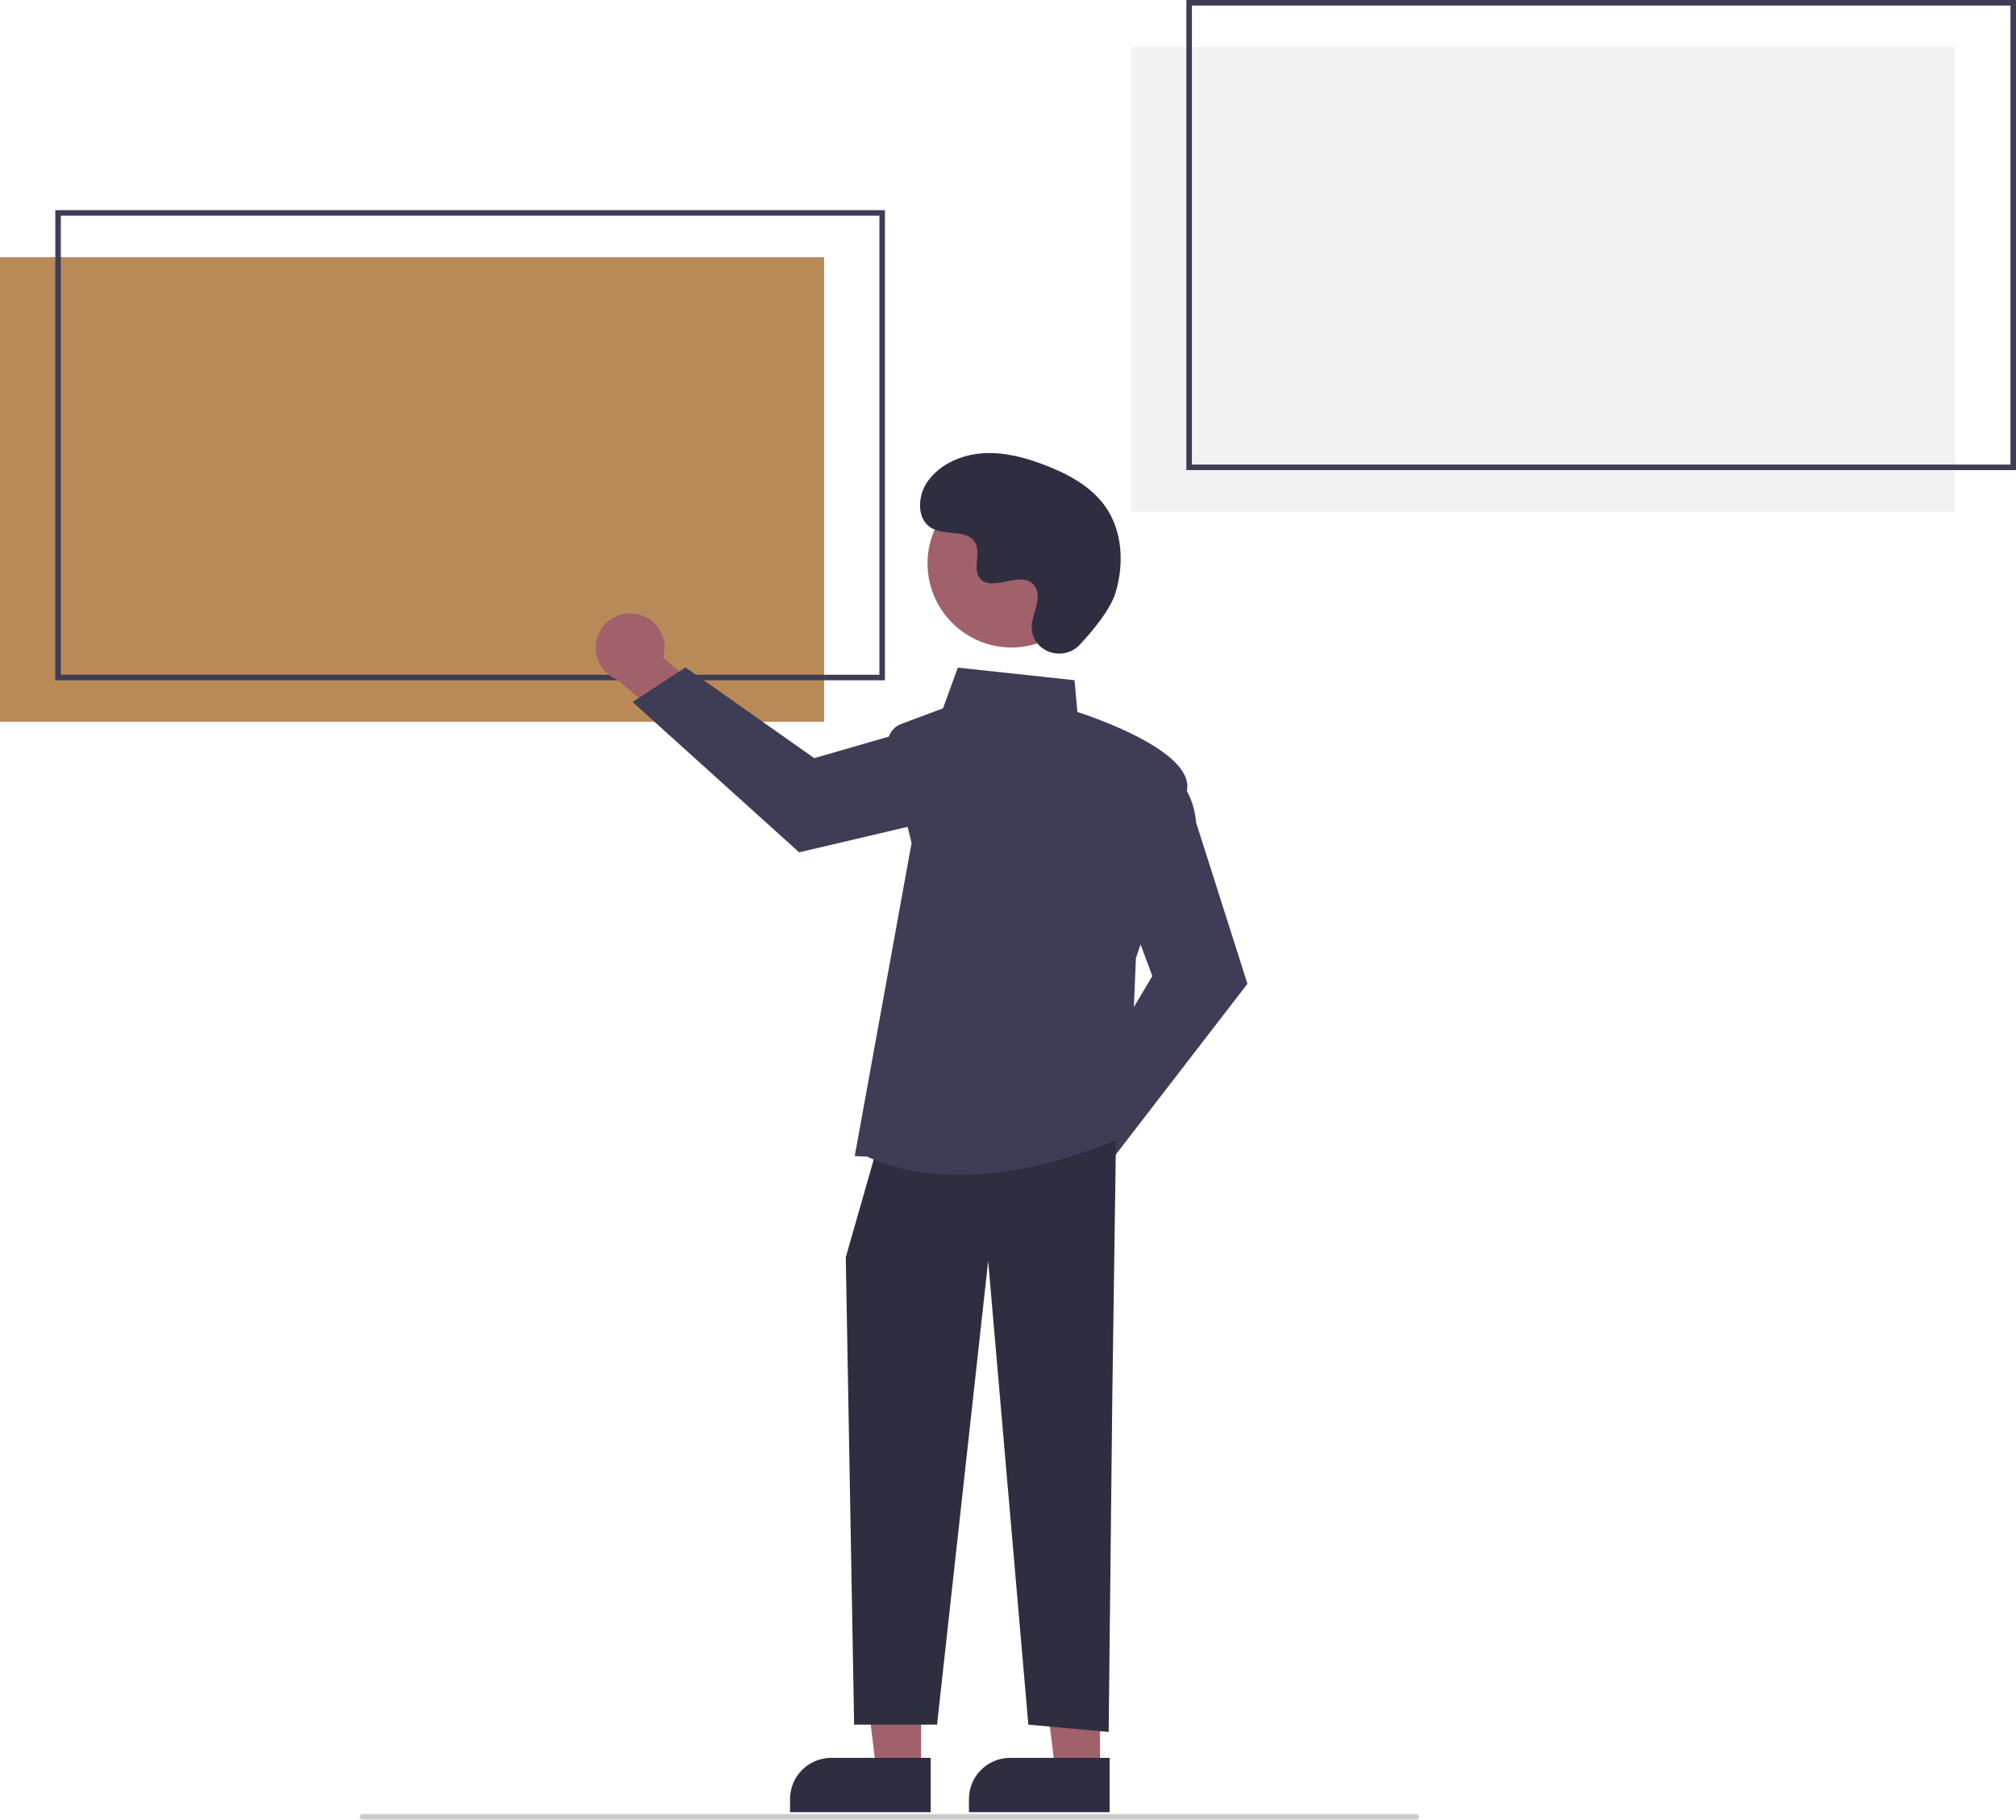
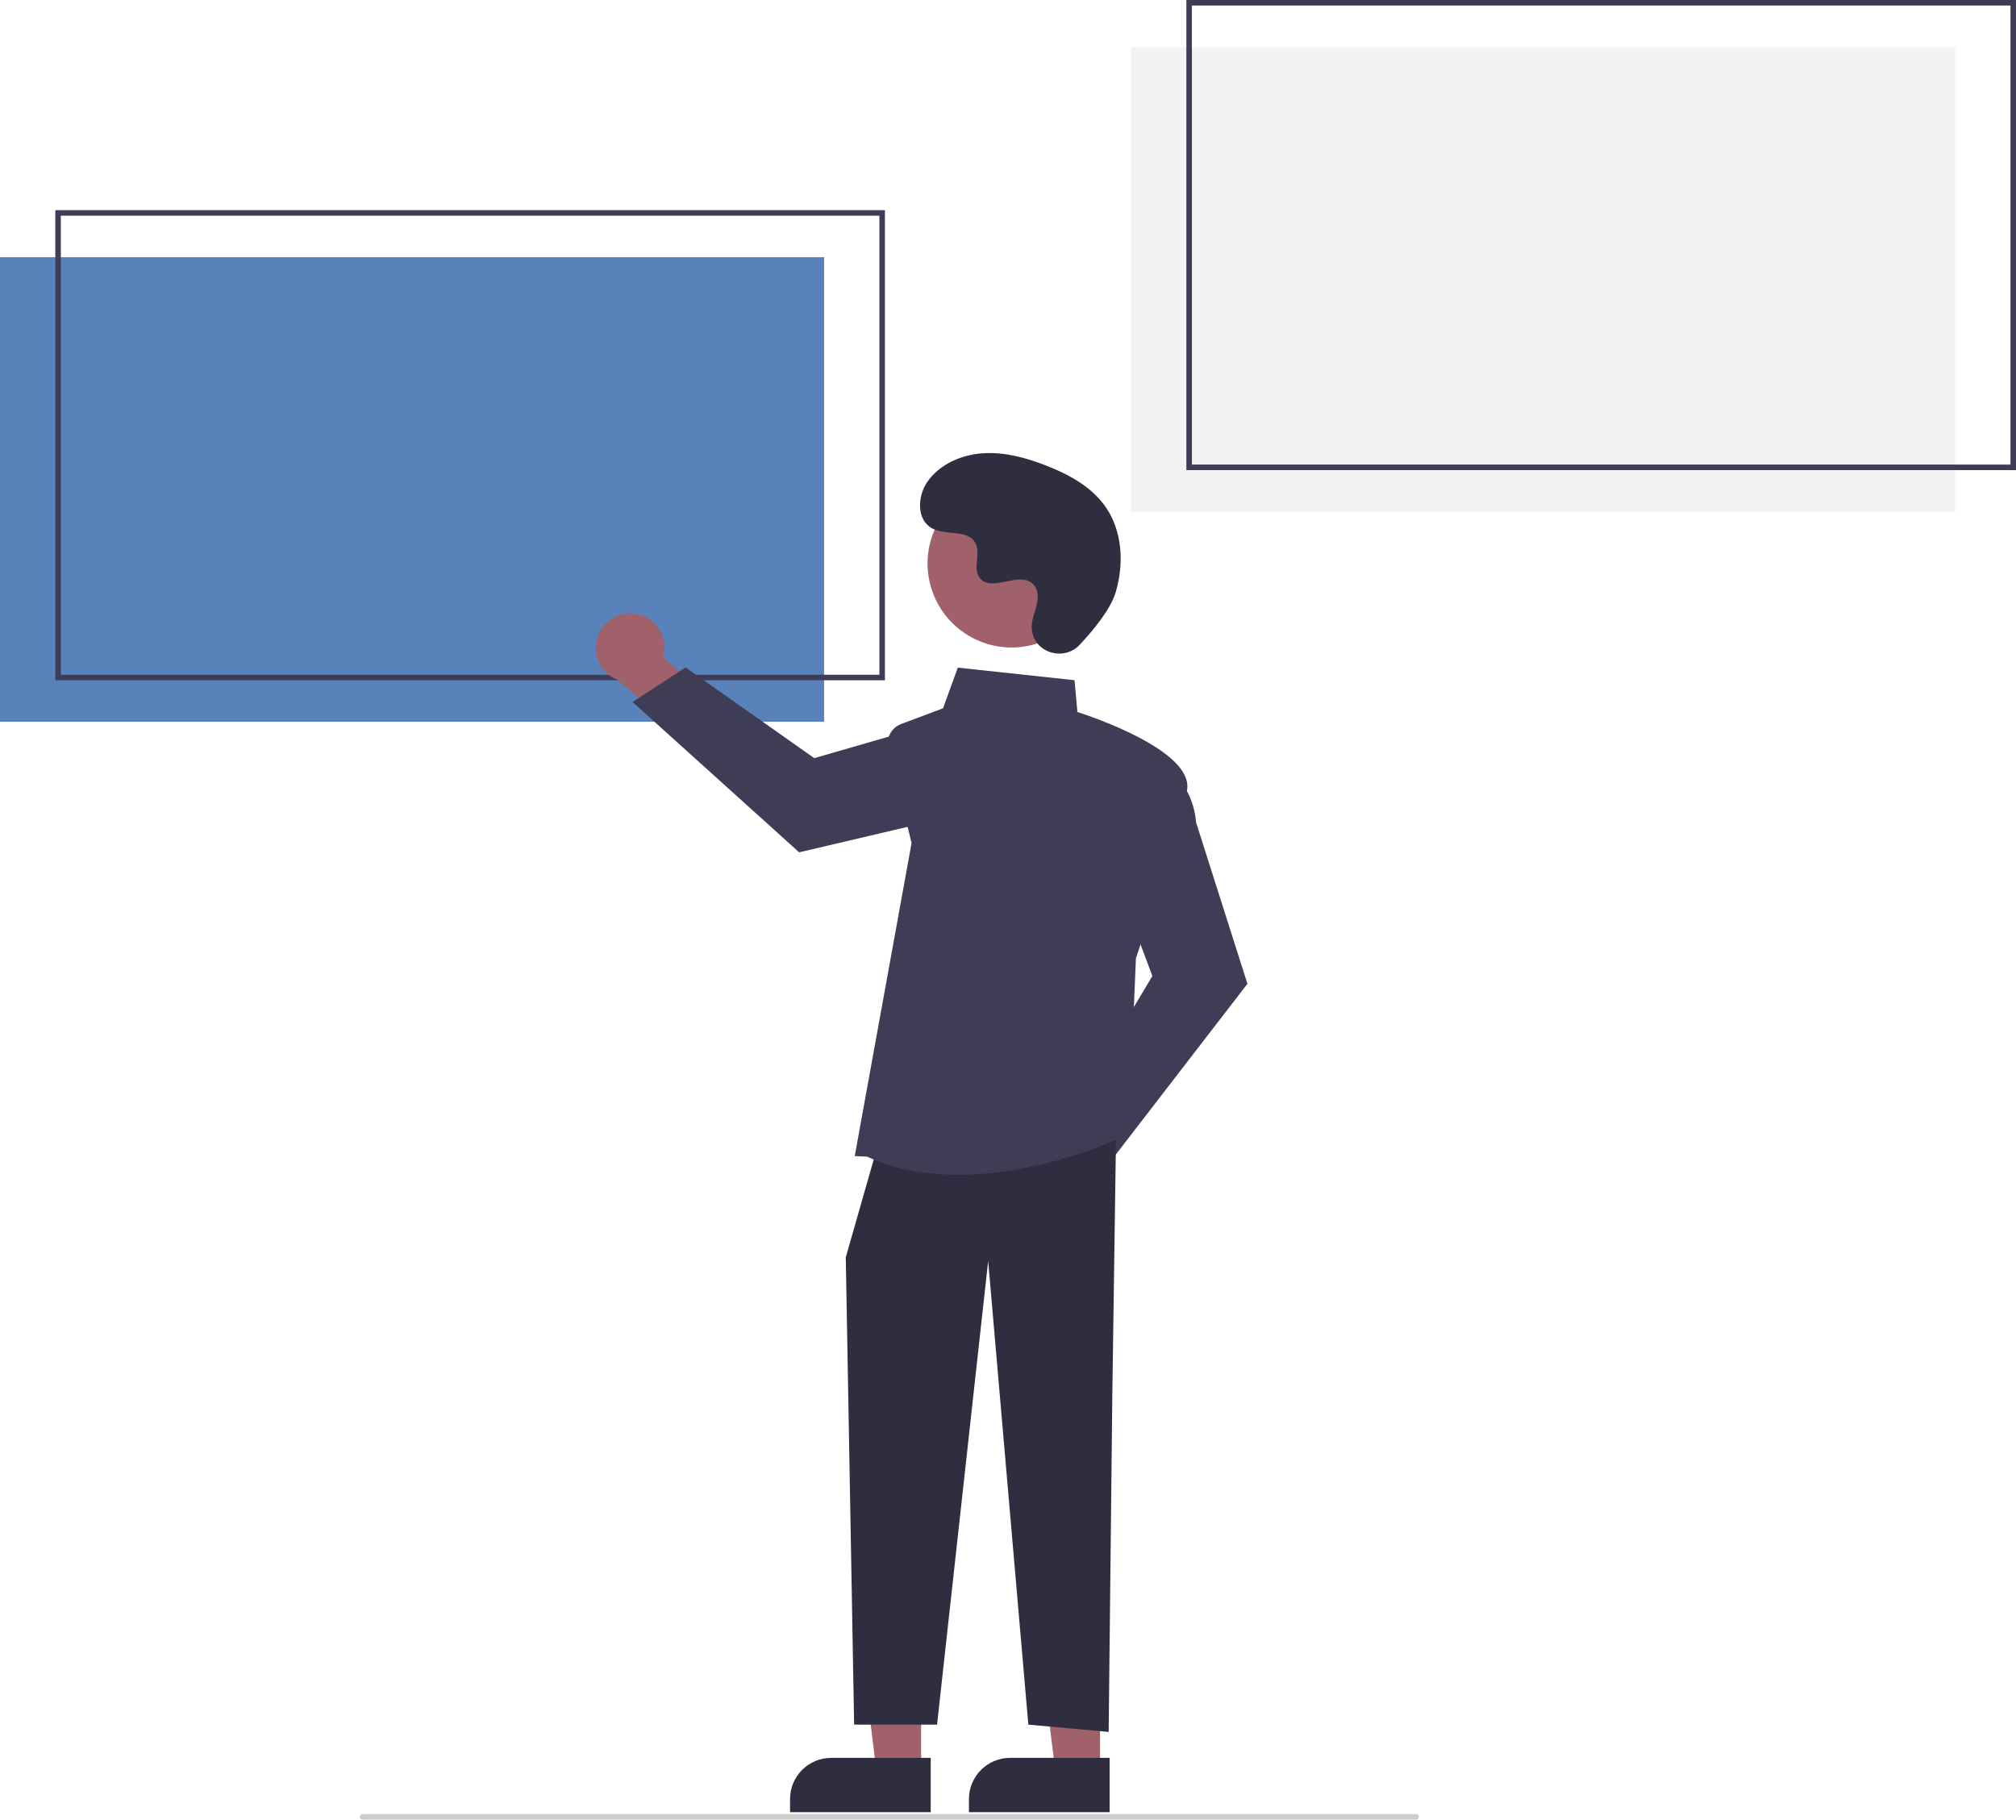
<svg xmlns="http://www.w3.org/2000/svg" data-name="Layer 1" width="729" height="658" viewBox="0 0 729 658">
-   <rect y="93" width="298" height="168" fill="#b98a58" />
+   <rect y="93" width="298" height="168" fill="#5882b9" />
  <path d="M535.314,392.742h-300v-170h300Zm-298-2h296v-166h-296Z" transform="translate(-215.3144 -146.7423)" fill="#3f3d56" />
  <rect x="409" y="17" width="298" height="168" fill="#f2f2f2" />
  <path d="M944.314,316.742h-300v-170h300Zm-298-2h296v-166h-296Z" transform="translate(-215.3144 -146.7423)" fill="#3f3d56" />
  <path d="M727.429,804.742h-381a1,1,0,1,1,0-2h381a1,1,0,1,1,0,2Z" transform="translate(-215.3144 -146.7423)" fill="#ccc" />
  <path d="M584.946,568.475A12.38,12.38,0,0,1,600.061,556.989l16.372-23.073,16.448,6.529-23.578,32.258a12.447,12.447,0,0,1-24.357-4.23Z" transform="translate(-215.3144 -146.7423)" fill="#a0616a" />
  <path d="M602.906,548.632l29.109-48.957L620.155,468.049l16.152-43.074.596.256c.391.167,9.568,4.263,10.929,18.93l18.562,58.337-49.539,64.267Z" transform="translate(-215.3144 -146.7423)" fill="#3f3d56" />
  <path d="M444.813,368.651a12.38,12.38,0,0,1,10.282,15.958l21.738,18.107-7.782,15.894-30.339-26.002a12.447,12.447,0,0,1,6.1-23.957Z" transform="translate(-215.3144 -146.7423)" fill="#a0616a" />
  <path d="M463.207,388.091l46.56,32.807,32.448-9.379,41.696,19.434-.301.574c-.197.376-4.99,9.21-19.718,9.432l-59.597,13.996-60.245-54.36Z" transform="translate(-215.3144 -146.7423)" fill="#3f3d56" />
  <polygon points="333.089 640.297 316.903 640.297 309.202 577.863 333.092 577.864 333.089 640.297" fill="#a0616a" />
  <path d="M300.573,635.672h35.985a0,0,0,0,1,0,0v19.655a0,0,0,0,1,0,0H285.686a0,0,0,0,1,0,0v-4.768A14.887,14.887,0,0,1,300.573,635.672Z" fill="#2f2e41" />
  <polygon points="397.784 640.297 381.597 640.297 373.897 577.863 397.786 577.864 397.784 640.297" fill="#a0616a" />
  <path d="M365.267,635.672h35.985a0,0,0,0,1,0,0v19.655a0,0,0,0,1,0,0H350.38a0,0,0,0,1,0,0v-4.768A14.887,14.887,0,0,1,365.267,635.672Z" fill="#2f2e41" />
  <polygon points="403.54 412.407 402.22 504.828 400.9 626.295 371.853 623.654 357.33 455.977 338.846 623.654 308.859 623.654 305.839 454.657 316.401 417.688 403.54 412.407" fill="#2f2e41" />
  <path d="M528.82,564.995l-4.425-.192L544.949,451.576l-8.416-34.223a7.49,7.49,0,0,1,4.642-8.799l15.142-5.678,5.349-14.711,42.206,4.548L604.911,404.21c4.574,1.467,42.237,14.01,39.638,28.302-2.565,14.107-17.709,58.489-18.478,60.738l-2.652,63.649-.326.163c-.393.196-29.484,14.501-61.088,14.498C550.874,571.56,539.427,569.785,528.82,564.995Z" transform="translate(-215.3144 -146.7423)" fill="#3f3d56" />
  <circle cx="581.116" cy="350.496" r="30.389" transform="translate(-220.4805 545.5372) rotate(-61.33681)" fill="#a0616a" />
  <path d="M605.73,379.913c-5.791,6.169-16.547,2.857-17.301-5.57a10.182,10.182,0,0,1,.013-1.966c.39-3.733,2.546-7.122,2.03-11.064a5.802,5.802,0,0,0-1.062-2.716c-4.615-6.18-15.448,2.764-19.804-2.83-2.671-3.43.469-8.831-1.581-12.665-2.705-5.06-10.717-2.564-15.741-5.335-5.59-3.083-5.256-11.66-1.576-16.877,4.488-6.362,12.356-9.757,20.126-10.246s15.487,1.611,22.741,4.438c8.242,3.212,16.416,7.651,21.488,14.899,6.168,8.814,6.762,20.663,3.677,30.969C616.864,367.217,610.46,374.875,605.73,379.913Z" transform="translate(-215.3144 -146.7423)" fill="#2f2e41" />
</svg>
